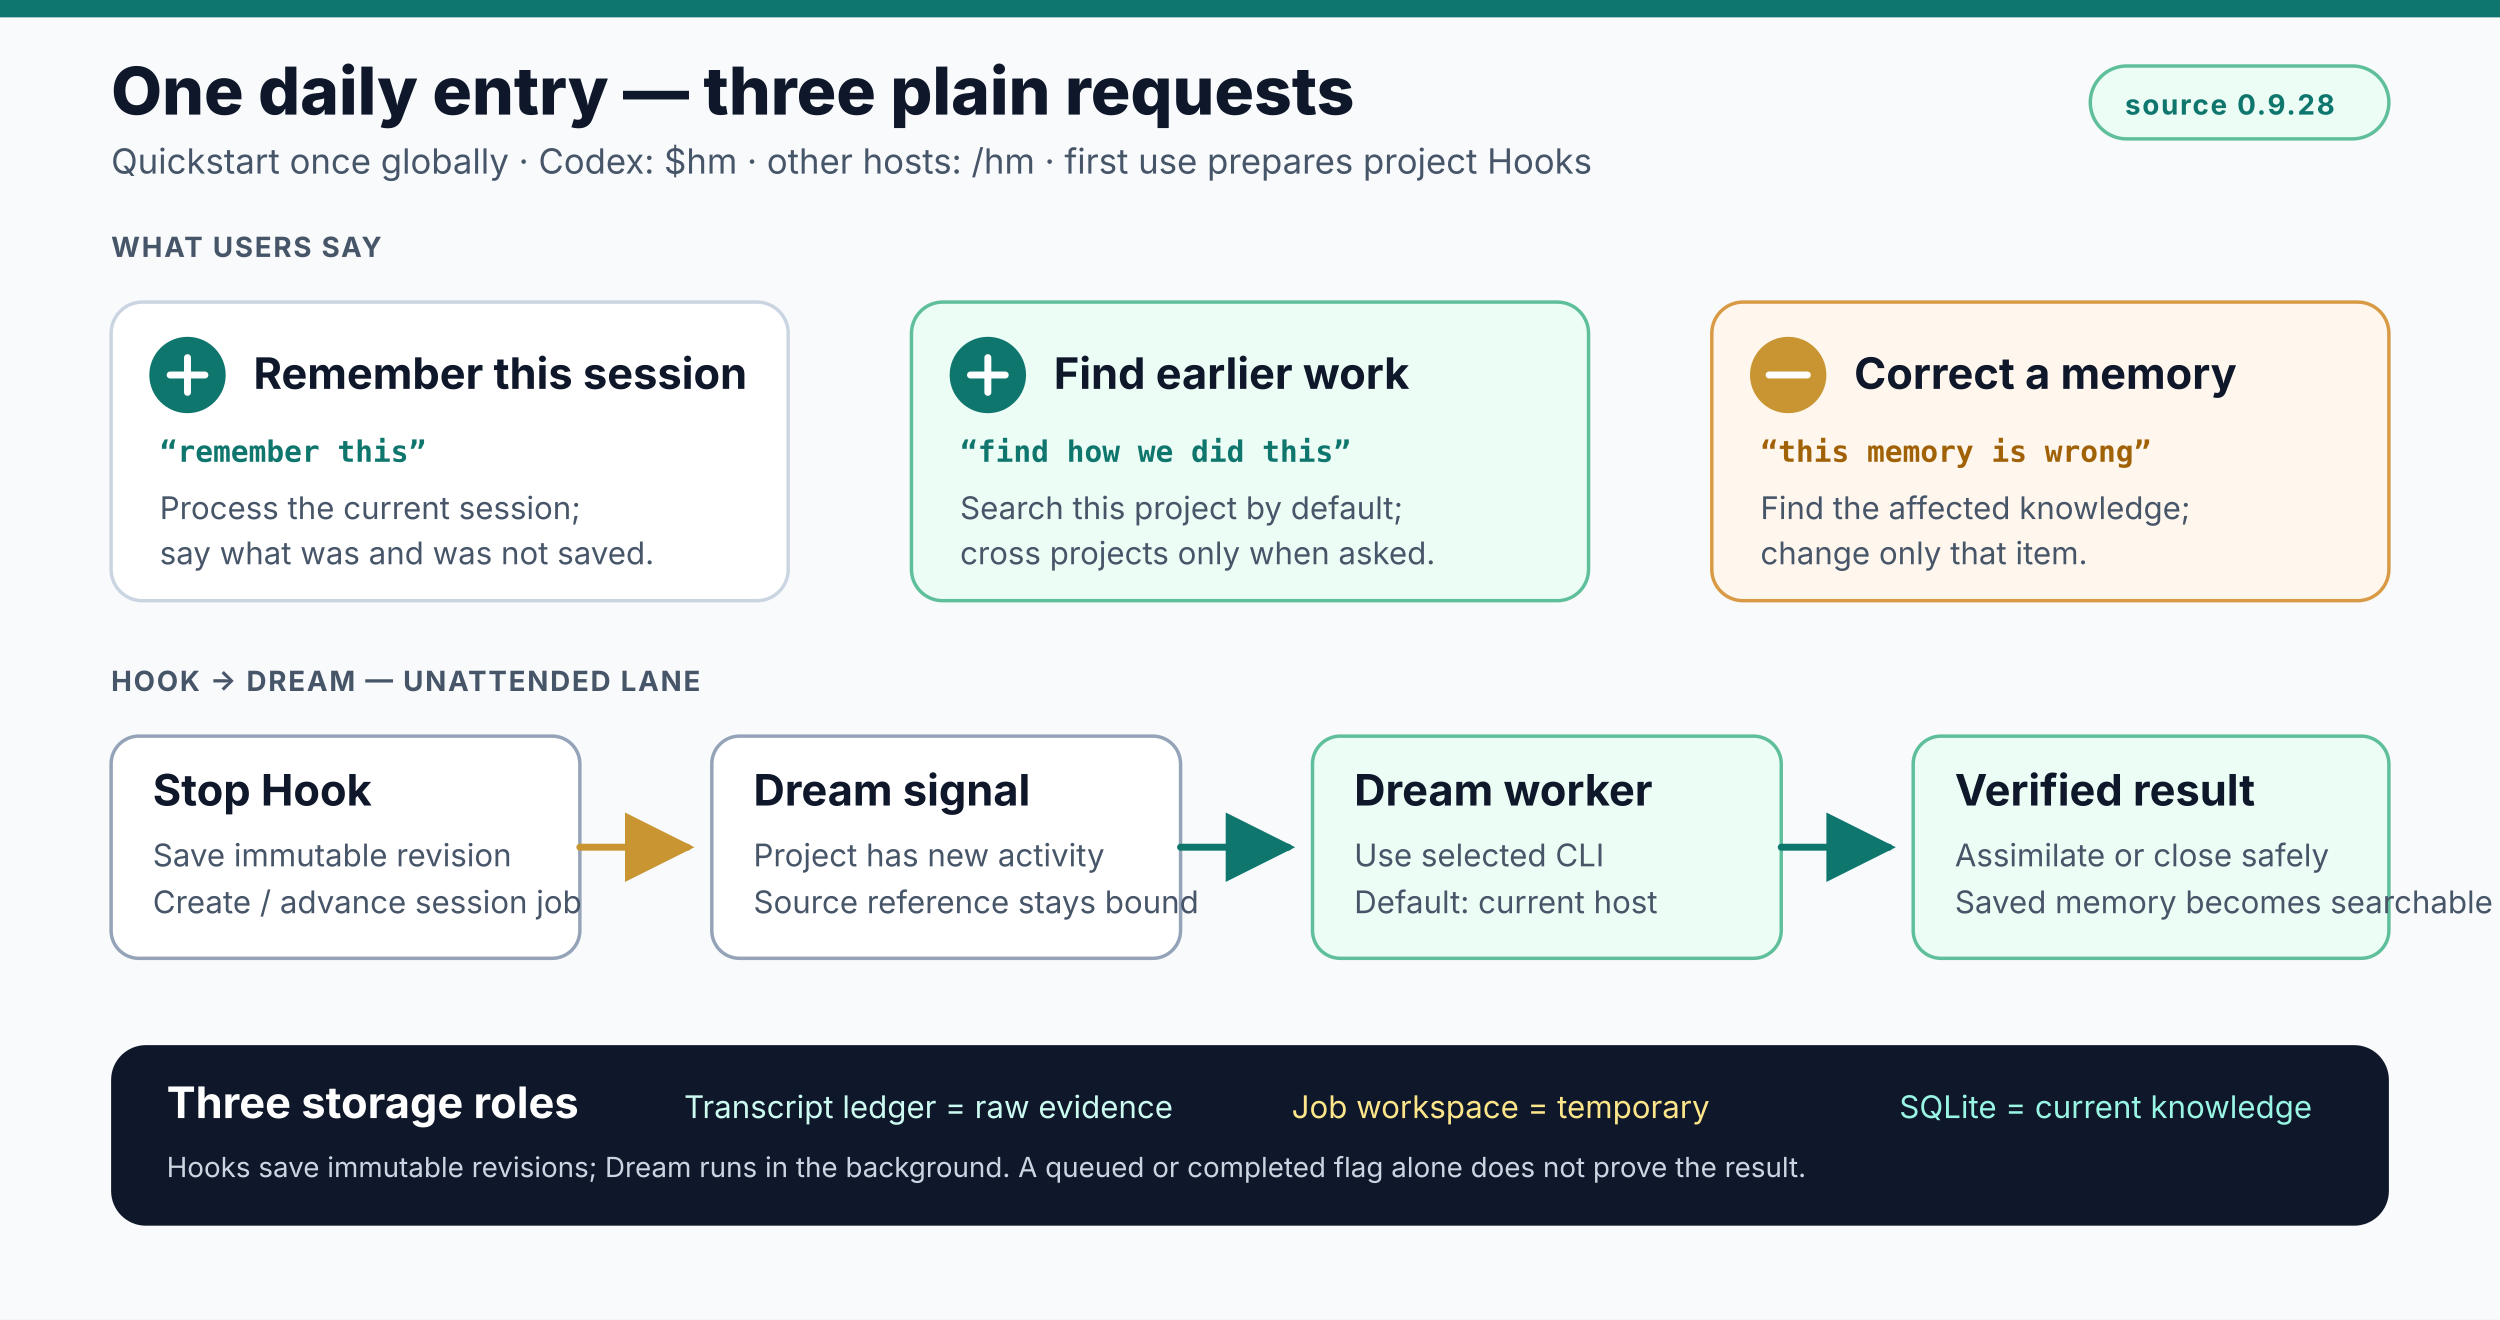
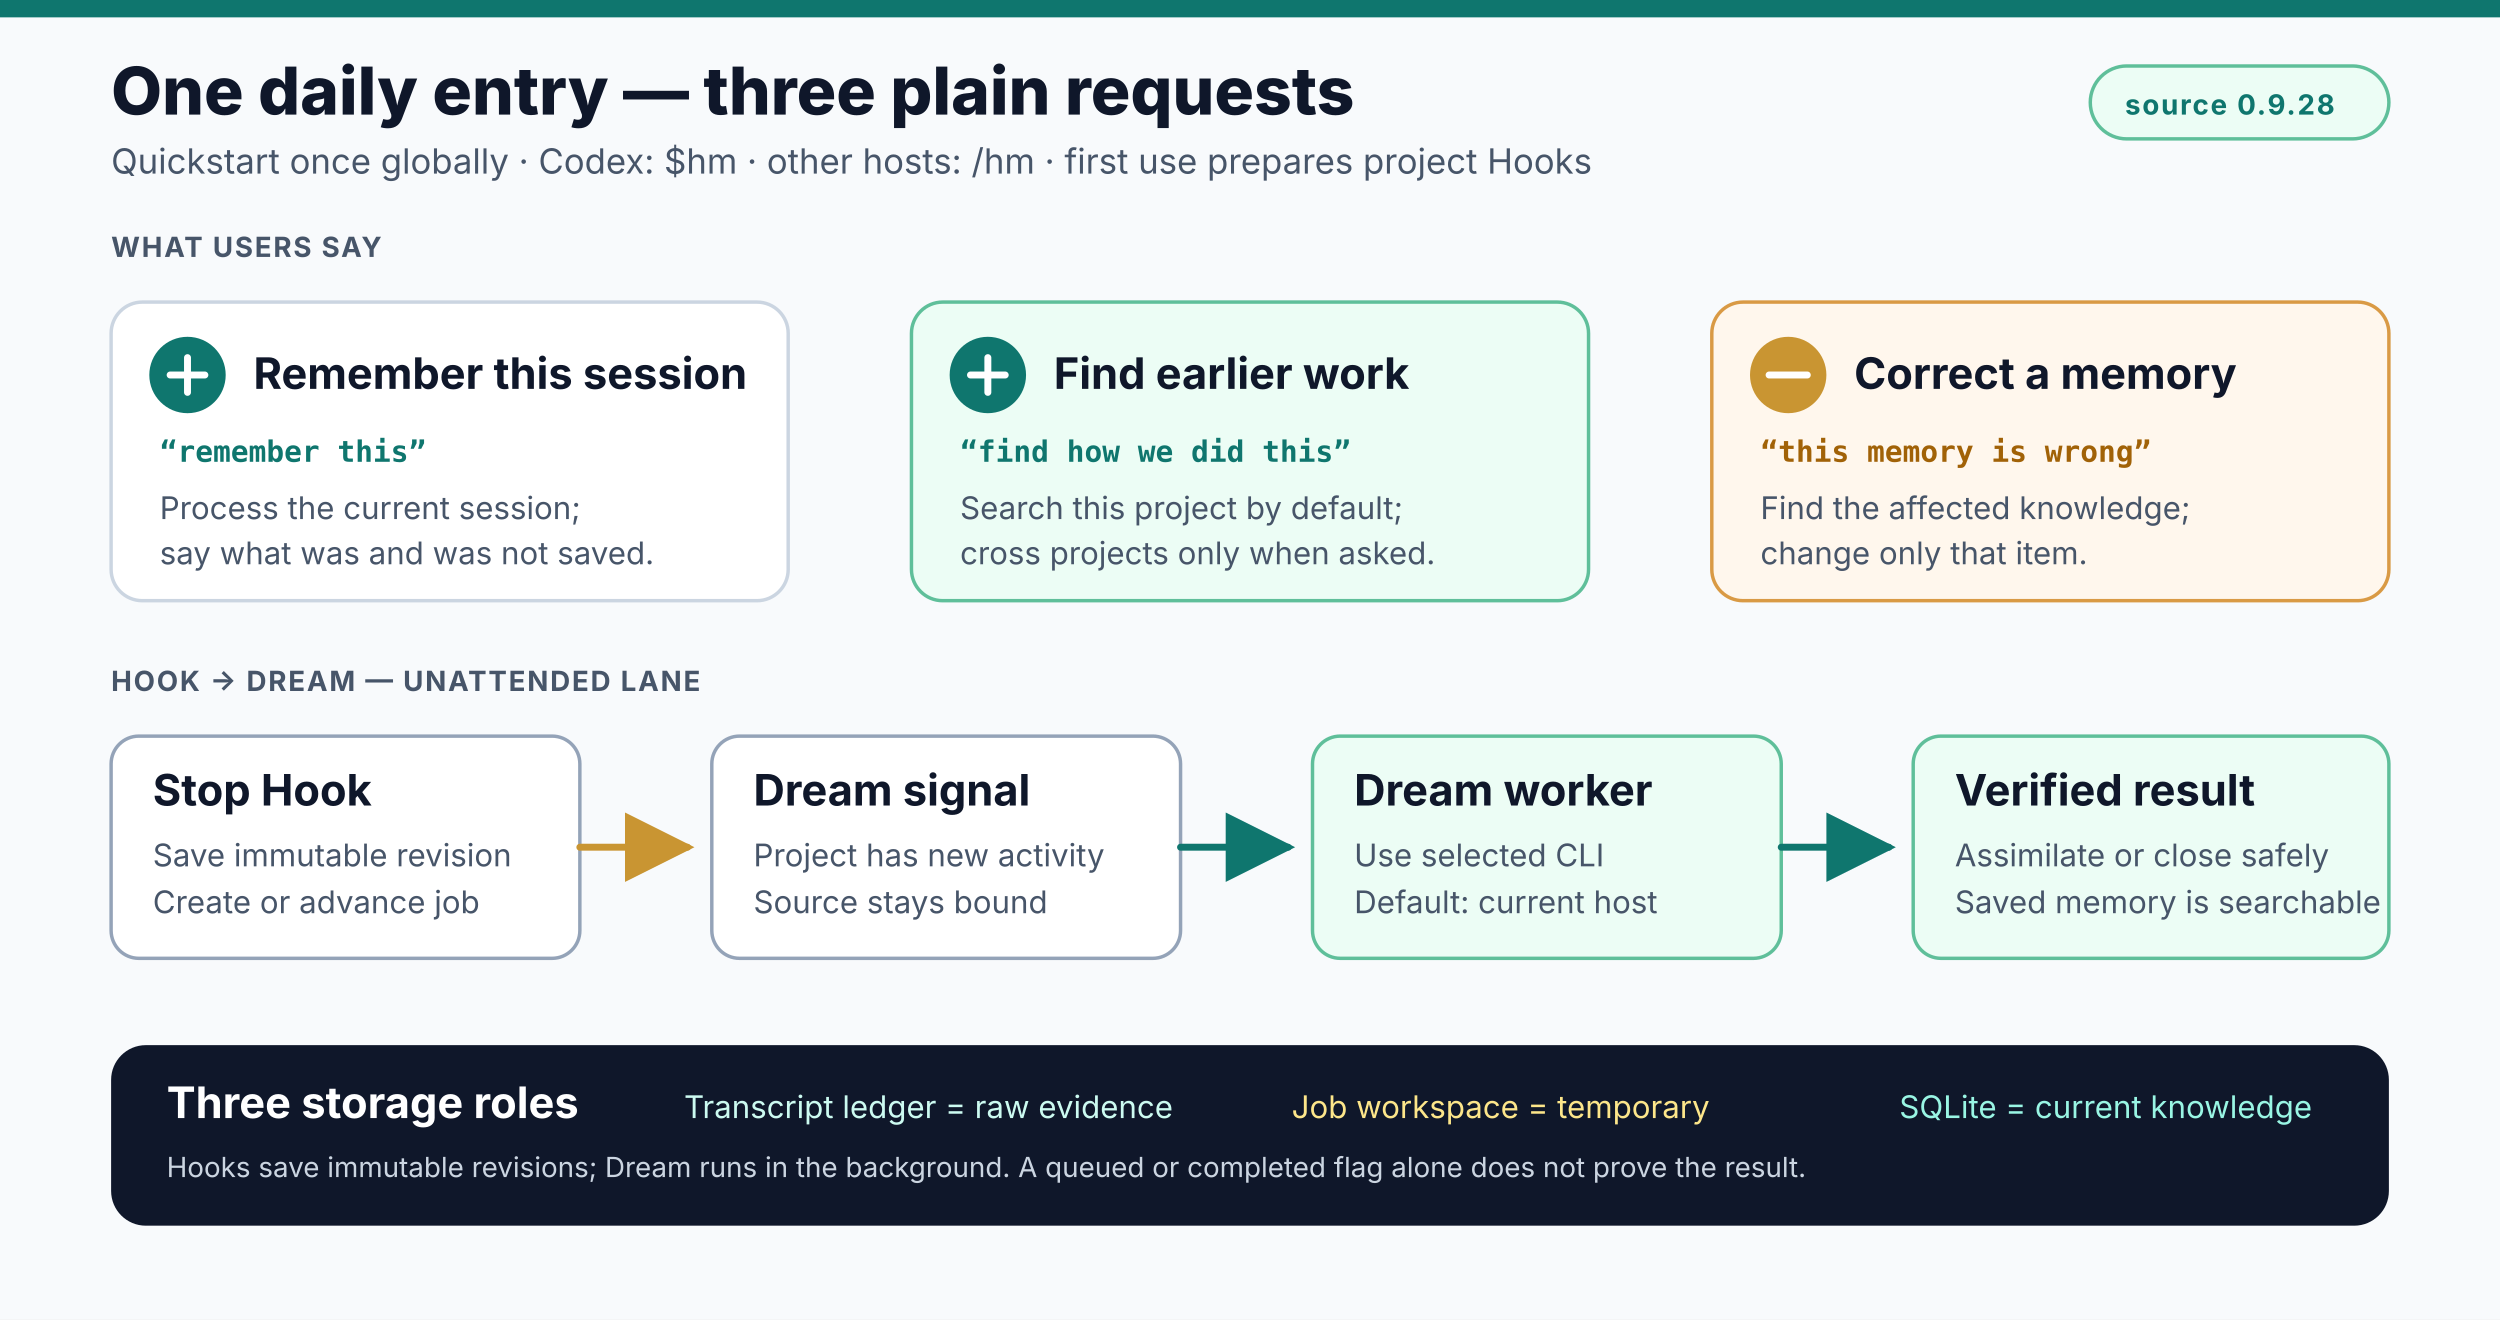
<svg xmlns="http://www.w3.org/2000/svg" width="1440" height="760" viewBox="0 0 1440 760" role="img" aria-labelledby="title desc">
  <defs>
    <style>
      text{font-family:Inter,ui-sans-serif,system-ui,-apple-system,"Segoe UI",sans-serif}
      .bg{fill:#f8fafc}.ink{fill:#0f172a}.muted{fill:#475569}.teal{fill:#0f766e}.gold{fill:#c99532}
      .card{fill:#fff;stroke:#cbd5e1;stroke-width:2}.soft{fill:#ecfdf5;stroke:#5fbf9a;stroke-width:2}
      .warm{fill:#fff7ed;stroke:#d99a45;stroke-width:2}.dark{fill:#0f172a}.lane{fill:#fff;stroke:#94a3b8;stroke-width:2}
      .title{font-size:38px;font-weight:760}.subtitle{font-size:20px}.eyebrow{font-size:16px;font-weight:750;letter-spacing:1px}
      .heading{font-size:25px;font-weight:750}.body{font-size:18px}.small{font-size:16px}.code{font:650 17px "Cascadia Mono",Consolas,monospace}
      .line{fill:none;stroke:#0f766e;stroke-width:4;stroke-linecap:round;stroke-linejoin:round;marker-end:url(#arrow)}
      .hook{fill:none;stroke:#c99532;stroke-width:4;stroke-linecap:round;stroke-linejoin:round;marker-end:url(#goldArrow)}
    </style>
    <marker id="arrow" markerWidth="12" markerHeight="12" refX="10" refY="6" orient="auto">
      <path d="M1 1l10 5-10 5z" fill="#0f766e" />
    </marker>
    <marker id="goldArrow" markerWidth="12" markerHeight="12" refX="10" refY="6" orient="auto">
      <path d="M1 1l10 5-10 5z" fill="#c99532" />
    </marker>
  </defs>
  <rect class="bg" width="1440" height="760" />
  <rect class="teal" width="1440" height="10" />
  <text x="64" y="66" class="title ink">One daily entry — three plain requests</text>
  <text x="64" y="100" class="subtitle muted">Quickstart once globally · Codex: $hm · other hosts: /hm · first use prepares project Hooks</text>
  <g transform="translate(1204 38)">
    <rect class="soft" width="172" height="42" rx="21" />
    <text x="20" y="28" class="eyebrow teal">source 0.9.28</text>
  </g>
  <text x="64" y="148" class="eyebrow muted">WHAT USERS SAY</text>
  <g transform="translate(64 174)">
    <rect class="card" width="390" height="172" rx="18" />
    <circle cx="44" cy="42" r="22" class="teal" />
    <path d="M34 42h20M44 32v20" stroke="#fff" stroke-width="4" stroke-linecap="round" />
    <text x="82" y="50" class="heading ink">Remember this session</text>
    <text x="28" y="92" class="code teal">“remember this”</text>
    <text x="28" y="125" class="body muted">Process the current session;</text>
    <text x="28" y="151" class="body muted">say what was and was not saved.</text>
  </g>
  <g transform="translate(525 174)">
    <rect class="soft" width="390" height="172" rx="18" />
    <circle cx="44" cy="42" r="22" class="teal" />
    <path d="M34 42h20M44 32v20" stroke="#fff" stroke-width="4" stroke-linecap="round" />
    <text x="82" y="50" class="heading ink">Find earlier work</text>
    <text x="28" y="92" class="code teal">“find how we did this”</text>
    <text x="28" y="125" class="body muted">Search this project by default;</text>
    <text x="28" y="151" class="body muted">cross projects only when asked.</text>
  </g>
  <g transform="translate(986 174)">
    <rect class="warm" width="390" height="172" rx="18" />
    <circle cx="44" cy="42" r="22" class="gold" />
    <path d="M33 42h22" stroke="#fff" stroke-width="4" stroke-linecap="round" />
    <text x="82" y="50" class="heading ink">Correct a memory</text>
    <text x="28" y="92" class="code" fill="#a16207">“this memory is wrong”</text>
    <text x="28" y="125" class="body muted">Find the affected knowledge;</text>
    <text x="28" y="151" class="body muted">change only that item.</text>
  </g>
  <text x="64" y="398" class="eyebrow muted">HOOK → DREAM — UNATTENDED LANE</text>
  <g transform="translate(64 424)">
    <rect class="lane" width="270" height="128" rx="16" />
    <text x="24" y="40" class="heading ink">Stop Hook</text>
    <text x="24" y="75" class="body muted">Save immutable revision</text>
-     <text x="24" y="102" class="body muted">Create / advance session job</text>
+     <text x="24" y="102" class="body muted">Create or advance job</text>
  </g>
  <path class="hook" d="M334 488h62" />
  <g transform="translate(410 424)">
    <rect class="lane" width="270" height="128" rx="16" />
    <text x="24" y="40" class="heading ink">Dream signal</text>
    <text x="24" y="75" class="body muted">Project has new activity</text>
-     <text x="24" y="102" class="body muted">Source reference stays bound</text>
+     <text x="24" y="102" class="body muted">Source stays bound</text>
  </g>
  <path class="line" d="M680 488h62" />
  <g transform="translate(756 424)">
    <rect class="soft" width="270" height="128" rx="16" />
    <text x="24" y="40" class="heading ink">Dream worker</text>
    <text x="24" y="75" class="body muted">Use selected CLI</text>
    <text x="24" y="102" class="body muted">Default: current host</text>
  </g>
  <path class="line" d="M1026 488h62" />
  <g transform="translate(1102 424)">
    <rect class="soft" width="274" height="128" rx="16" />
    <text x="24" y="40" class="heading ink">Verified result</text>
    <text x="24" y="75" class="body muted">Assimilate or close safely</text>
-     <text x="24" y="102" class="body muted">Saved memory becomes searchable</text>
+     <text x="24" y="102" class="body muted">Saved memory is searchable</text>
  </g>
  <g transform="translate(64 602)">
    <rect class="dark" width="1312" height="104" rx="20" />
    <text x="32" y="42" class="heading" fill="#fff">Three storage roles</text>
    <text x="330" y="42" class="body" fill="#ccfbf1">Transcript ledger = raw evidence</text>
    <text x="680" y="42" class="body" fill="#fde68a">Job workspace = temporary</text>
    <text x="1030" y="42" class="body" fill="#99f6e4">SQLite = current knowledge</text>
    <text x="32" y="76" class="small" fill="#cbd5e1">Hooks save immutable revisions; Dream runs in the background. A queued or completed flag alone does not prove the result.</text>
  </g>
</svg>
